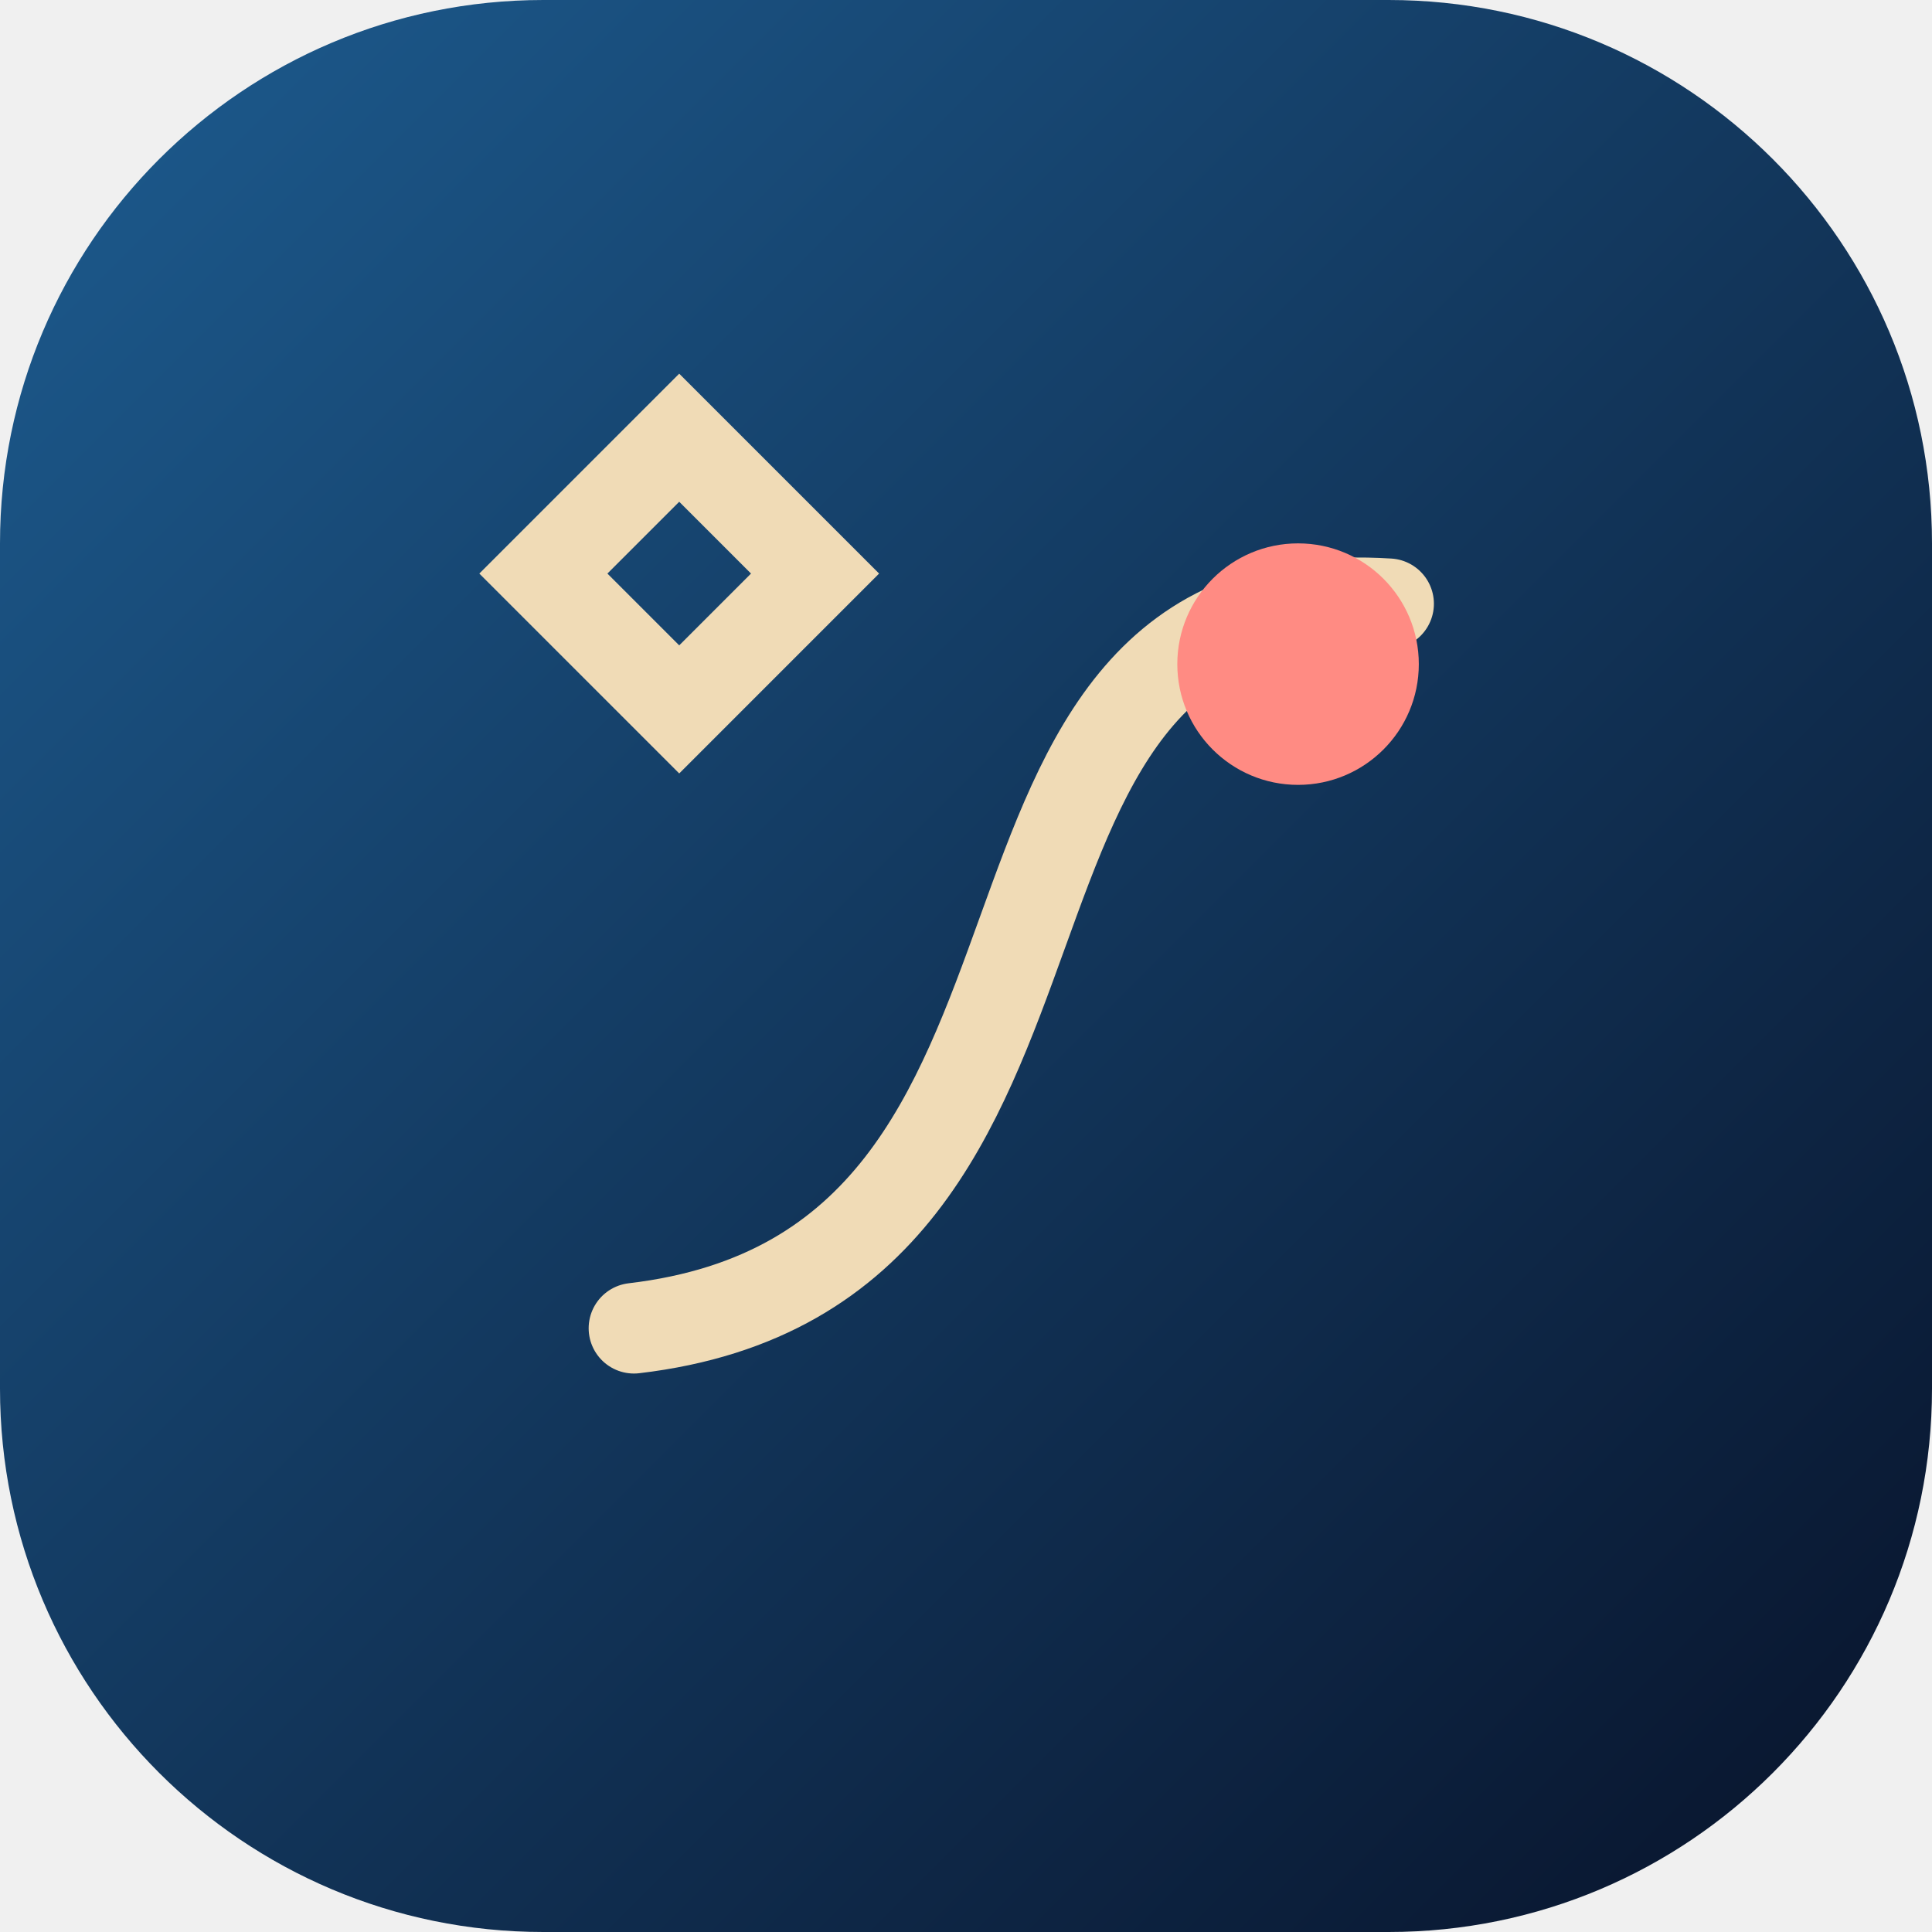
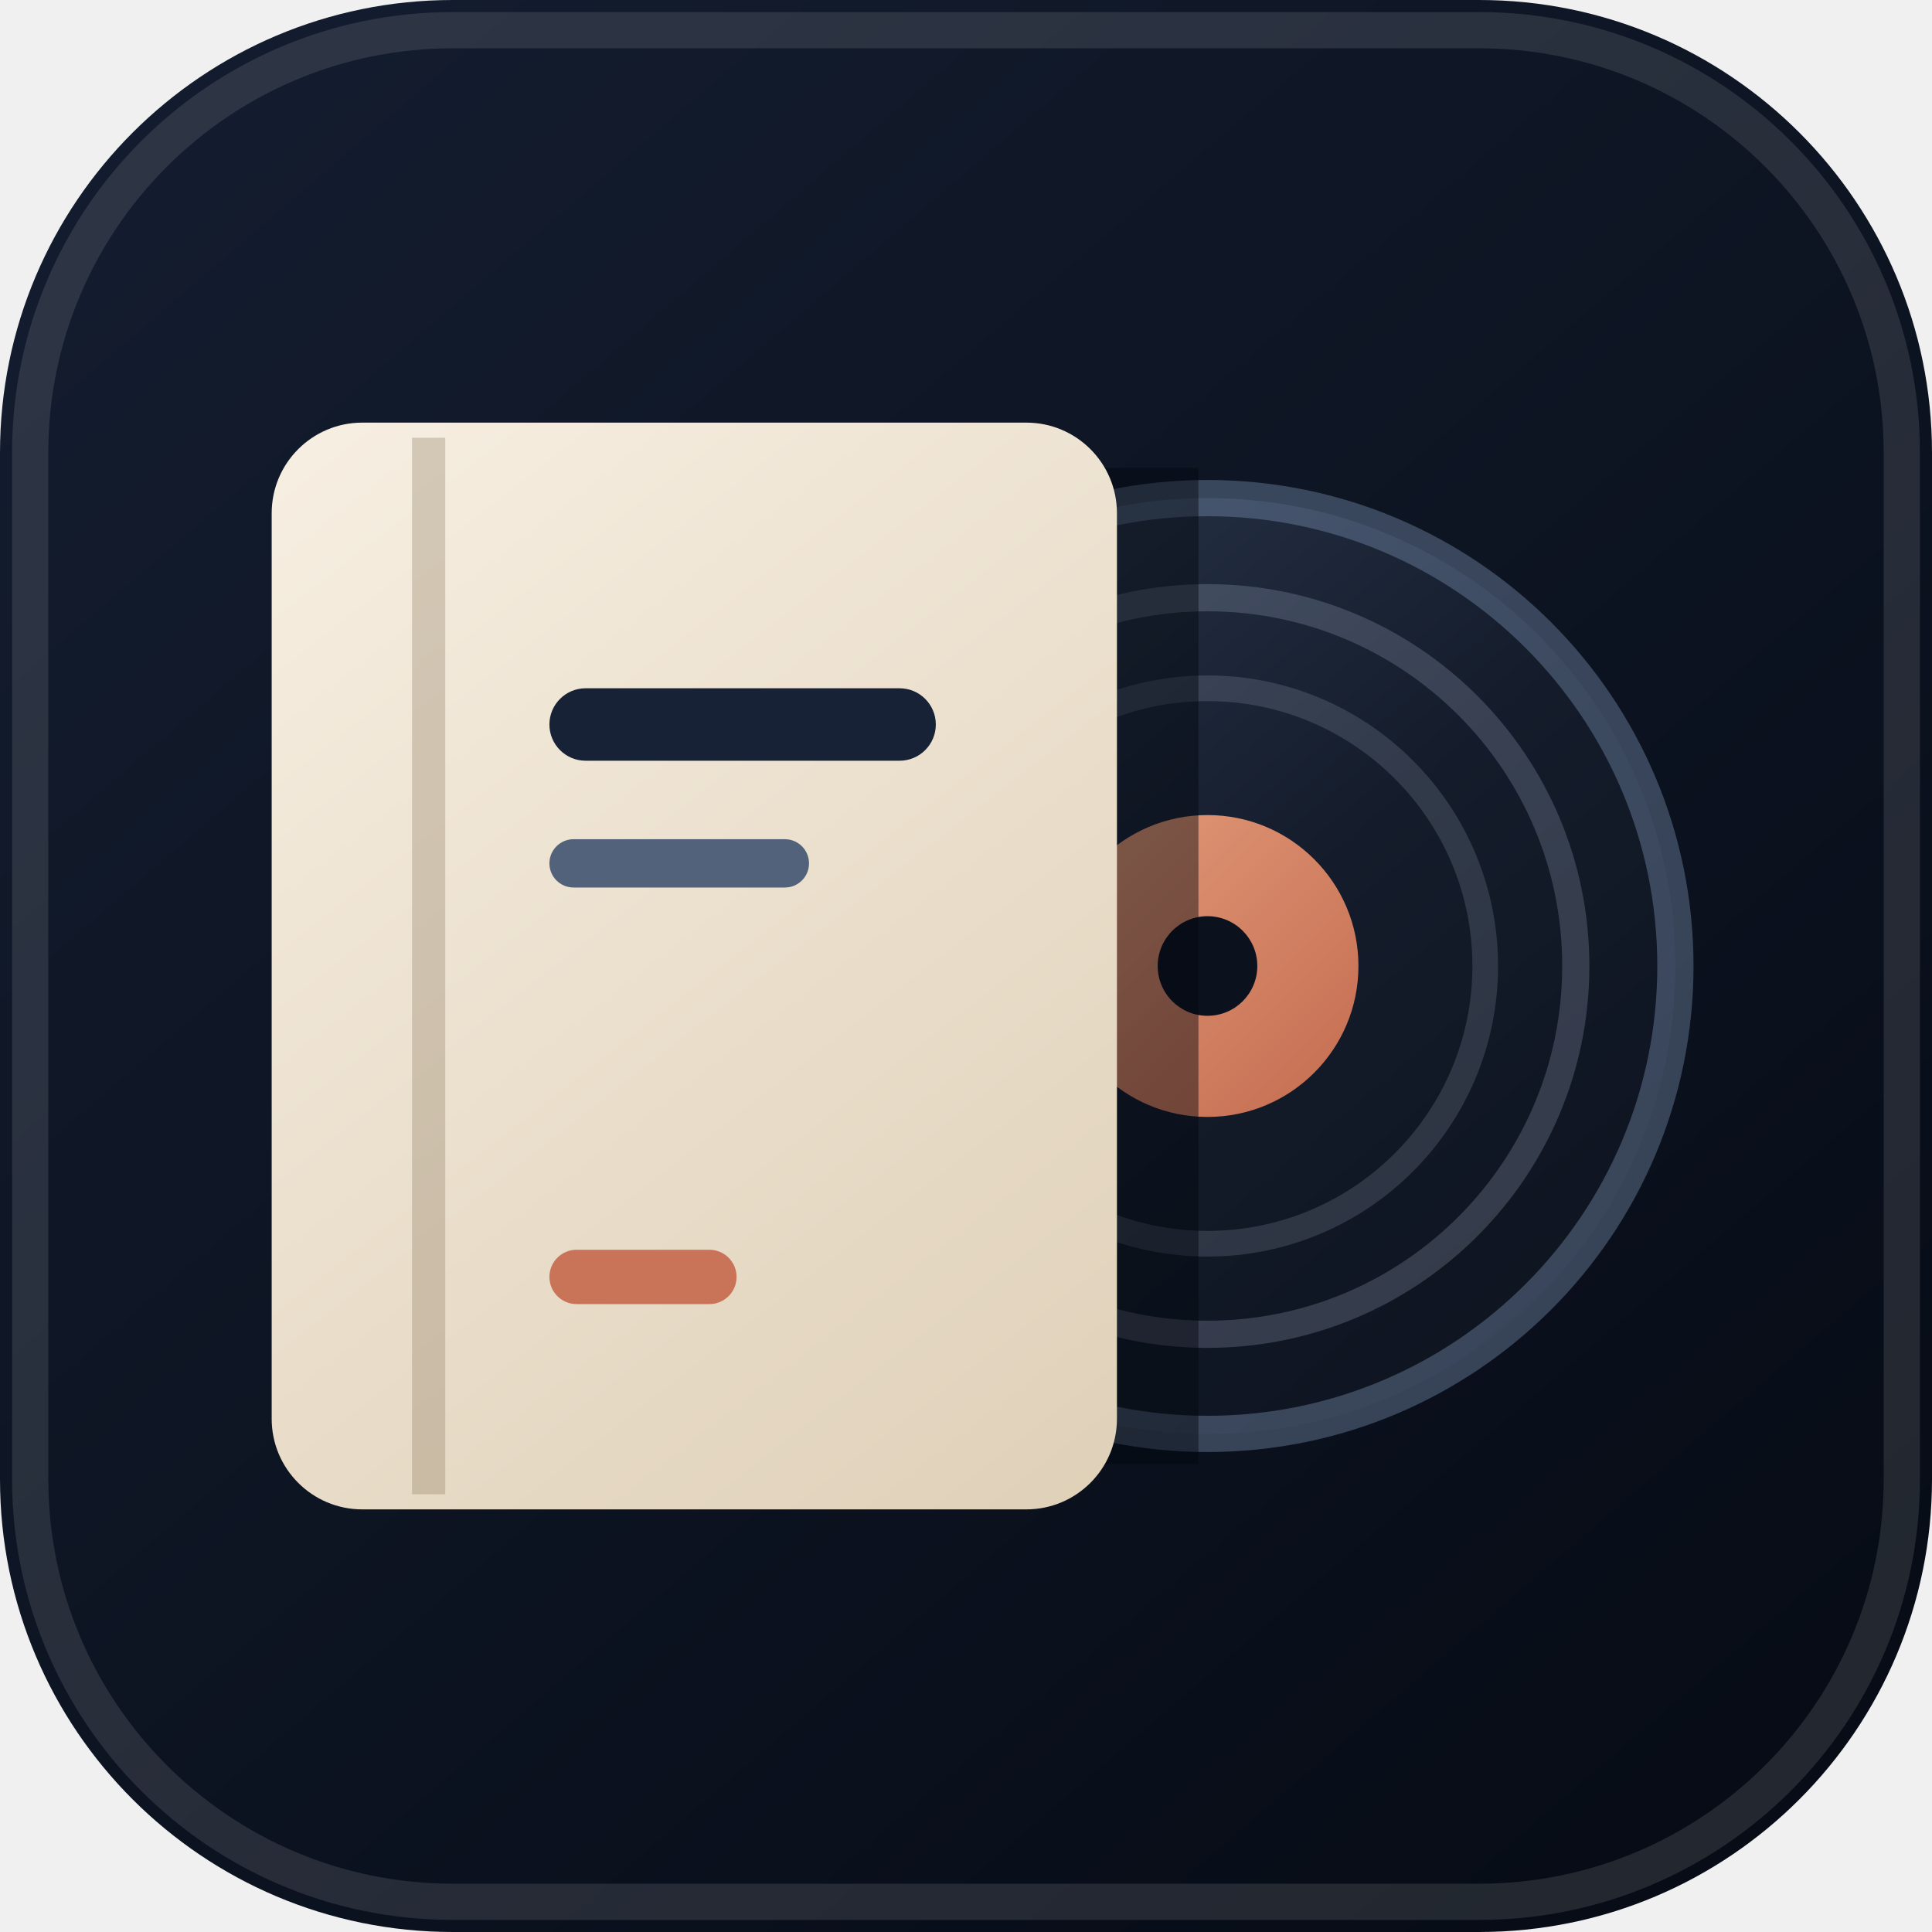
- <svg xmlns="http://www.w3.org/2000/svg" viewBox="0 0 64 64">
+ <svg xmlns="http://www.w3.org/2000/svg" viewBox="0 0 64 64" fill="none">
  <defs>
-     <linearGradient id="g" x2="1" y2="1">
-       <stop stop-color="#1d5c90" />
-       <stop offset="1" stop-color="#081229" />
+     <linearGradient id="bg" x1="8" y1="4" x2="56" y2="60" gradientUnits="userSpaceOnUse">
+       <stop offset="0" stop-color="#131c2e" />
+       <stop offset="1" stop-color="#070c16" />
+     </linearGradient>
+     <linearGradient id="vinyl" x1="28" y1="16" x2="55" y2="48" gradientUnits="userSpaceOnUse">
+       <stop offset="0" stop-color="#2b374d" />
+       <stop offset="0.48" stop-color="#141c2b" />
+       <stop offset="1" stop-color="#0c111c" />
+     </linearGradient>
+     <linearGradient id="label" x1="35" y1="27" x2="45" y2="37" gradientUnits="userSpaceOnUse">
+       <stop offset="0" stop-color="#e39c7a" />
+       <stop offset="1" stop-color="#c46b50" />
+     </linearGradient>
+     <linearGradient id="sleeve" x1="9" y1="14" x2="37" y2="50" gradientUnits="userSpaceOnUse">
+       <stop offset="0" stop-color="#f7efe2" />
+       <stop offset="1" stop-color="#dfd0b8" />
    </linearGradient>
  </defs>
-   <rect width="64" height="64" rx="18" fill="url(#g)" />
-   <path d="M21 44c17-2 9-25 25-24M18 19l4.5 4.5L27 19l-4.5-4.5L18 19Z" stroke="#f0dbb6" stroke-width="3" fill="none" stroke-linecap="round" />
-   <circle cx="43" cy="22" r="4" fill="#ff8b83" />
+   <rect width="64" height="64" rx="15" fill="url(#bg)" />
+   <rect x="1" y="1" width="62" height="62" rx="14" stroke="#ffffff" stroke-opacity="0.11" stroke-width="1.2" />
+   <circle cx="40" cy="32" r="15.5" fill="url(#vinyl)" stroke="#7c92b3" stroke-opacity="0.4" stroke-width="1.2" />
+   <circle cx="40" cy="32" r="12.2" stroke="#c8d6eb" stroke-opacity="0.2" stroke-width="0.9" />
+   <circle cx="40" cy="32" r="9.2" stroke="#c8d6eb" stroke-opacity="0.16" stroke-width="0.85" />
+   <circle cx="40" cy="32" r="5" fill="url(#label)" />
+   <circle cx="40" cy="32" r="1.65" fill="#0b111d" />
+   <rect x="36.5" y="15.5" width="3.2" height="33" fill="#04070e" fill-opacity="0.45" />
+   <rect x="9" y="14" width="28" height="36" rx="3" fill="url(#sleeve)" />
+   <line x1="14.2" y1="14.5" x2="14.2" y2="49.5" stroke="#8c7860" stroke-opacity="0.32" stroke-width="1.1" />
+   <rect x="18.2" y="22.8" width="12.8" height="2.4" rx="1.2" fill="#172236" />
+   <rect x="18.2" y="27.8" width="8.6" height="1.6" rx="0.8" fill="#52627a" />
+   <rect x="18.2" y="41.4" width="6.2" height="1.8" rx="0.9" fill="#c97458" />
</svg>
